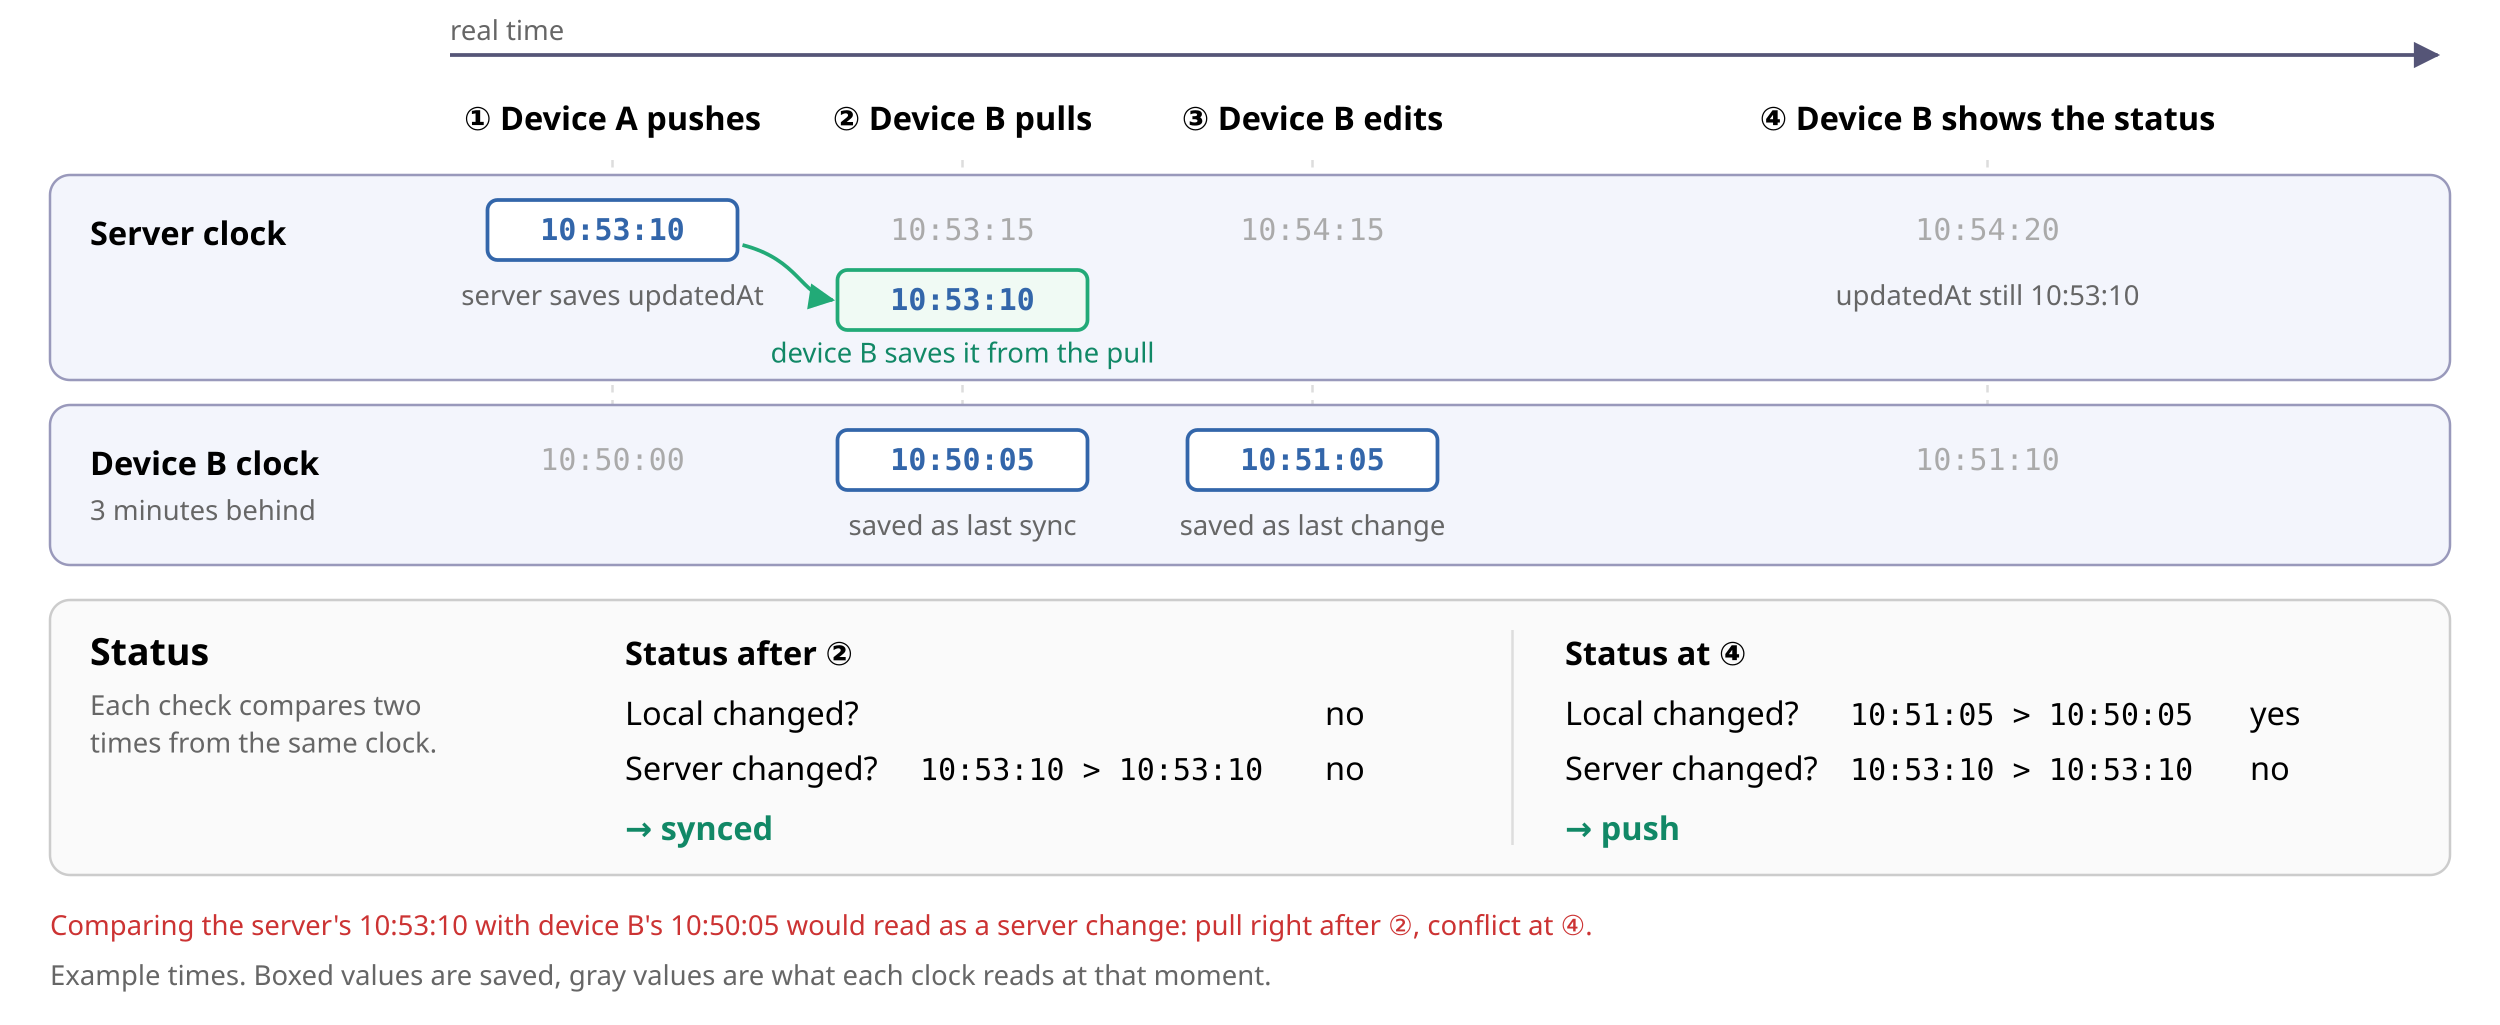
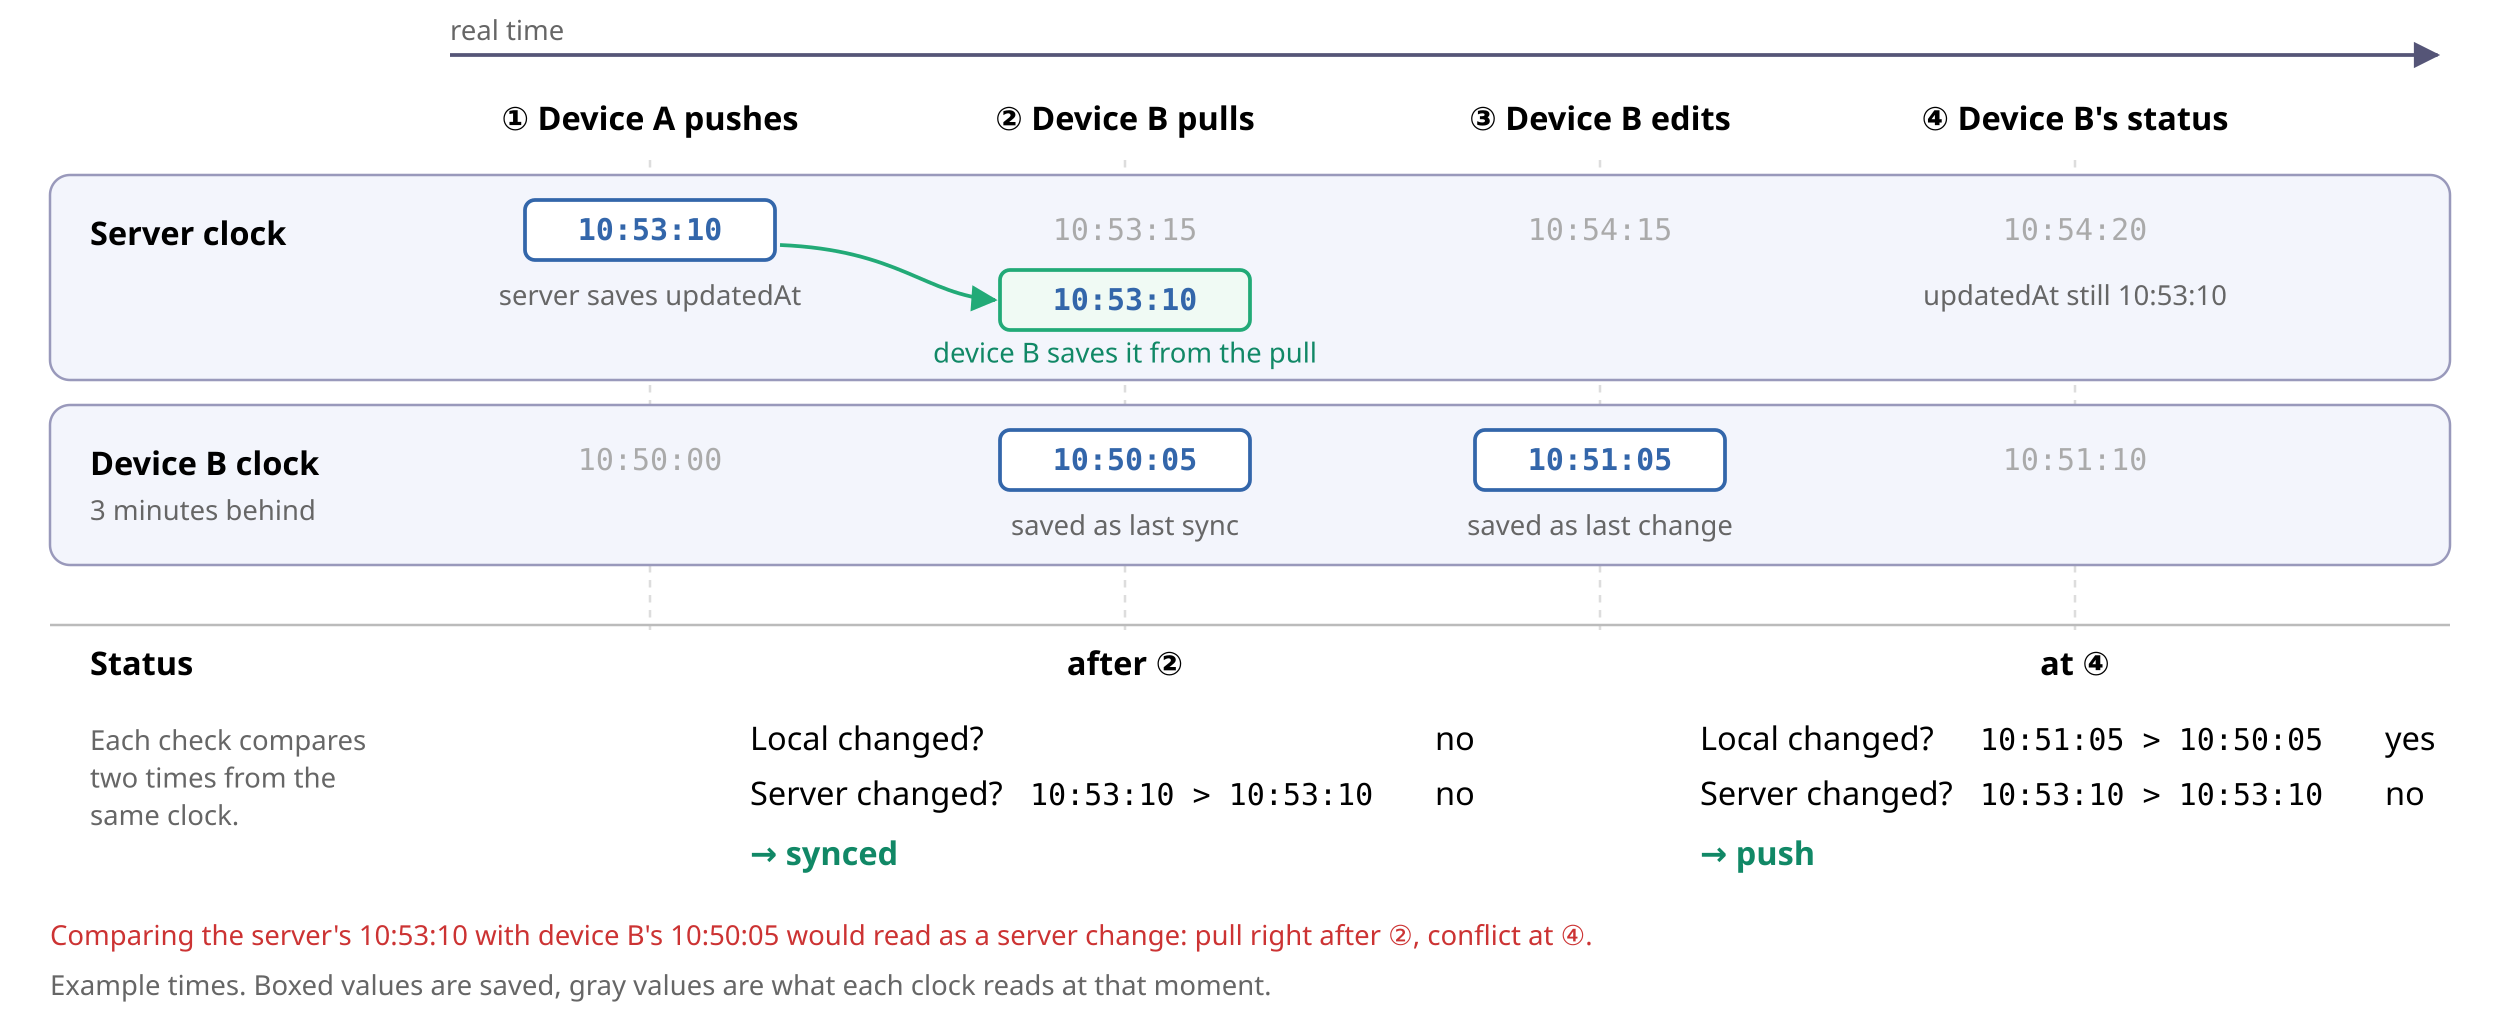
- <svg xmlns="http://www.w3.org/2000/svg" width="1000" height="410" viewBox="0 0 1000 410" font-family="system-ui, sans-serif" font-size="13">
+ <svg xmlns="http://www.w3.org/2000/svg" width="1000" height="412" viewBox="0 0 1000 412" font-family="system-ui, sans-serif" font-size="13">
  <defs>
    <marker id="a" viewBox="0 0 10 10" refX="9" refY="5" markerWidth="7" markerHeight="7" orient="auto">
      <path d="M0,0 L10,5 L0,10 z" fill="#557" />
    </marker>
    <marker id="g" viewBox="0 0 10 10" refX="9" refY="5" markerWidth="7" markerHeight="7" orient="auto">
      <path d="M0,0 L10,5 L0,10 z" fill="#2a7" />
    </marker>
    <style>
      .t { font-weight: bold; }
      .h { font-weight: bold; font-size: 15px; }
      .s { fill: #666; font-size: 11px; }
      .g { font-family: ui-monospace, SFMono-Regular, Menlo, Consolas, monospace; font-size: 12px; fill: #aaa; }
      .v { font-family: ui-monospace, SFMono-Regular, Menlo, Consolas, monospace; font-size: 12px; fill: #36a; font-weight: bold; }
      .m { font-family: ui-monospace, SFMono-Regular, Menlo, Consolas, monospace; font-size: 12px; }
      .lane { fill: #f3f5fc; stroke: #99b; }
      .row { fill: #fafafa; stroke: #ccc; }
      .guide { stroke: #ddd; stroke-dasharray: 3 3; }
      .div { stroke: #ddd; }
      .saved { fill: #fff; stroke: #36a; stroke-width: 1.5; }
      .copy { fill: #f0faf4; stroke: #2a7; stroke-width: 1.5; }
      .red { fill: #c33; }
      .green { fill: #186; }
    </style>
  </defs>
-   <rect width="1000" height="410" fill="#fff" />
+   <rect width="1000" height="412" fill="#fff" />
  <line x1="180" y1="22" x2="975" y2="22" stroke="#557" stroke-width="1.5" marker-end="url(#a)" />
  <text x="180" y="16" class="s">real time</text>
-   <line x1="245" y1="64" x2="245" y2="226" class="guide" />
-   <line x1="385" y1="64" x2="385" y2="226" class="guide" />
-   <line x1="525" y1="64" x2="525" y2="226" class="guide" />
-   <line x1="795" y1="64" x2="795" y2="226" class="guide" />
-   <text x="245" y="52" text-anchor="middle" class="t">① Device A pushes</text>
-   <text x="385" y="52" text-anchor="middle" class="t">② Device B pulls</text>
-   <text x="525" y="52" text-anchor="middle" class="t">③ Device B edits</text>
-   <text x="795" y="52" text-anchor="middle" class="t">④ Device B shows the status</text>
+   <line x1="260" y1="64" x2="260" y2="252" class="guide" />
+   <line x1="450" y1="64" x2="450" y2="252" class="guide" />
+   <line x1="640" y1="64" x2="640" y2="252" class="guide" />
+   <line x1="830" y1="64" x2="830" y2="252" class="guide" />
+   <text x="260" y="52" text-anchor="middle" class="t">① Device A pushes</text>
+   <text x="450" y="52" text-anchor="middle" class="t">② Device B pulls</text>
+   <text x="640" y="52" text-anchor="middle" class="t">③ Device B edits</text>
+   <text x="830" y="52" text-anchor="middle" class="t">④ Device B's status</text>
  <rect x="20" y="70" width="960" height="82" rx="8" class="lane" />
  <text x="36" y="98" class="t">Server clock</text>
-   <rect x="195" y="80" width="100" height="24" rx="4" class="saved" />
-   <text x="245" y="96" text-anchor="middle" class="v">10:53:10</text>
-   <text x="245" y="122" text-anchor="middle" class="s">server saves updatedAt</text>
-   <text x="385" y="96" text-anchor="middle" class="g">10:53:15</text>
-   <path d="M297,98 C320,104 320,118 333,120" fill="none" stroke="#2a7" stroke-width="1.5" marker-end="url(#g)" />
-   <rect x="335" y="108" width="100" height="24" rx="4" class="copy" />
-   <text x="385" y="124" text-anchor="middle" class="v">10:53:10</text>
-   <text x="385" y="145" text-anchor="middle" class="s green">device B saves it from the pull</text>
-   <text x="525" y="96" text-anchor="middle" class="g">10:54:15</text>
-   <text x="795" y="96" text-anchor="middle" class="g">10:54:20</text>
-   <text x="795" y="122" text-anchor="middle" class="s">updatedAt still 10:53:10</text>
+   <rect x="210" y="80" width="100" height="24" rx="4" class="saved" />
+   <text x="260" y="96" text-anchor="middle" class="v">10:53:10</text>
+   <text x="260" y="122" text-anchor="middle" class="s">server saves updatedAt</text>
+   <text x="450" y="96" text-anchor="middle" class="g">10:53:15</text>
+   <path d="M312,98 C360,100 370,118 398,120" fill="none" stroke="#2a7" stroke-width="1.5" marker-end="url(#g)" />
+   <rect x="400" y="108" width="100" height="24" rx="4" class="copy" />
+   <text x="450" y="124" text-anchor="middle" class="v">10:53:10</text>
+   <text x="450" y="145" text-anchor="middle" class="s green">device B saves it from the pull</text>
+   <text x="640" y="96" text-anchor="middle" class="g">10:54:15</text>
+   <text x="830" y="96" text-anchor="middle" class="g">10:54:20</text>
+   <text x="830" y="122" text-anchor="middle" class="s">updatedAt still 10:53:10</text>
  <rect x="20" y="162" width="960" height="64" rx="8" class="lane" />
  <text x="36" y="190" class="t">Device B clock</text>
  <text x="36" y="208" class="s">3 minutes behind</text>
-   <text x="245" y="188" text-anchor="middle" class="g">10:50:00</text>
-   <rect x="335" y="172" width="100" height="24" rx="4" class="saved" />
-   <text x="385" y="188" text-anchor="middle" class="v">10:50:05</text>
-   <text x="385" y="214" text-anchor="middle" class="s">saved as last sync</text>
-   <rect x="475" y="172" width="100" height="24" rx="4" class="saved" />
-   <text x="525" y="188" text-anchor="middle" class="v">10:51:05</text>
-   <text x="525" y="214" text-anchor="middle" class="s">saved as last change</text>
-   <text x="795" y="188" text-anchor="middle" class="g">10:51:10</text>
-   <rect x="20" y="240" width="960" height="110" rx="8" class="row" />
-   <text x="36" y="266" class="h">Status</text>
-   <text x="36" y="286" class="s">Each check compares two</text>
-   <text x="36" y="301" class="s">times from the same clock.</text>
-   <text x="250" y="266" class="t">Status after ②</text>
-   <text x="250" y="290">Local changed?</text>
-   <text x="530" y="290">no</text>
-   <text x="250" y="312">Server changed?</text>
-   <text x="368" y="312" class="m">10:53:10 &gt; 10:53:10</text>
-   <text x="530" y="312">no</text>
-   <text x="250" y="336" class="t green">→ synced</text>
-   <line x1="605" y1="252" x2="605" y2="338" class="div" />
-   <text x="626" y="266" class="t">Status at ④</text>
-   <text x="626" y="290">Local changed?</text>
-   <text x="740" y="290" class="m">10:51:05 &gt; 10:50:05</text>
-   <text x="900" y="290">yes</text>
-   <text x="626" y="312">Server changed?</text>
-   <text x="740" y="312" class="m">10:53:10 &gt; 10:53:10</text>
-   <text x="900" y="312">no</text>
-   <text x="626" y="336" class="t green">→ push</text>
-   <text x="20" y="374" class="s red">Comparing the server's 10:53:10 with device B's 10:50:05 would read as a server change: pull right after ②, conflict at ④.</text>
-   <text x="20" y="394" class="s">Example times. Boxed values are saved, gray values are what each clock reads at that moment.</text>
+   <text x="260" y="188" text-anchor="middle" class="g">10:50:00</text>
+   <rect x="400" y="172" width="100" height="24" rx="4" class="saved" />
+   <text x="450" y="188" text-anchor="middle" class="v">10:50:05</text>
+   <text x="450" y="214" text-anchor="middle" class="s">saved as last sync</text>
+   <rect x="590" y="172" width="100" height="24" rx="4" class="saved" />
+   <text x="640" y="188" text-anchor="middle" class="v">10:51:05</text>
+   <text x="640" y="214" text-anchor="middle" class="s">saved as last change</text>
+   <text x="830" y="188" text-anchor="middle" class="g">10:51:10</text>
+   <line x1="20" y1="250" x2="980" y2="250" stroke="#bbb" />
+   <text x="36" y="270" class="t">Status</text>
+   <text x="450" y="270" text-anchor="middle" class="t">after ②</text>
+   <text x="830" y="270" text-anchor="middle" class="t">at ④</text>
+   <text x="36" y="300" class="s">Each check compares</text>
+   <text x="36" y="315" class="s">two times from the</text>
+   <text x="36" y="330" class="s">same clock.</text>
+   <text x="300" y="300">Local changed?</text>
+   <text x="574" y="300">no</text>
+   <text x="300" y="322">Server changed?</text>
+   <text x="412" y="322" class="m">10:53:10 &gt; 10:53:10</text>
+   <text x="574" y="322">no</text>
+   <text x="300" y="346" class="t green">→ synced</text>
+   <text x="680" y="300">Local changed?</text>
+   <text x="792" y="300" class="m">10:51:05 &gt; 10:50:05</text>
+   <text x="954" y="300">yes</text>
+   <text x="680" y="322">Server changed?</text>
+   <text x="792" y="322" class="m">10:53:10 &gt; 10:53:10</text>
+   <text x="954" y="322">no</text>
+   <text x="680" y="346" class="t green">→ push</text>
+   <text x="20" y="378" class="s red">Comparing the server's 10:53:10 with device B's 10:50:05 would read as a server change: pull right after ②, conflict at ④.</text>
+   <text x="20" y="398" class="s">Example times. Boxed values are saved, gray values are what each clock reads at that moment.</text>
</svg>
